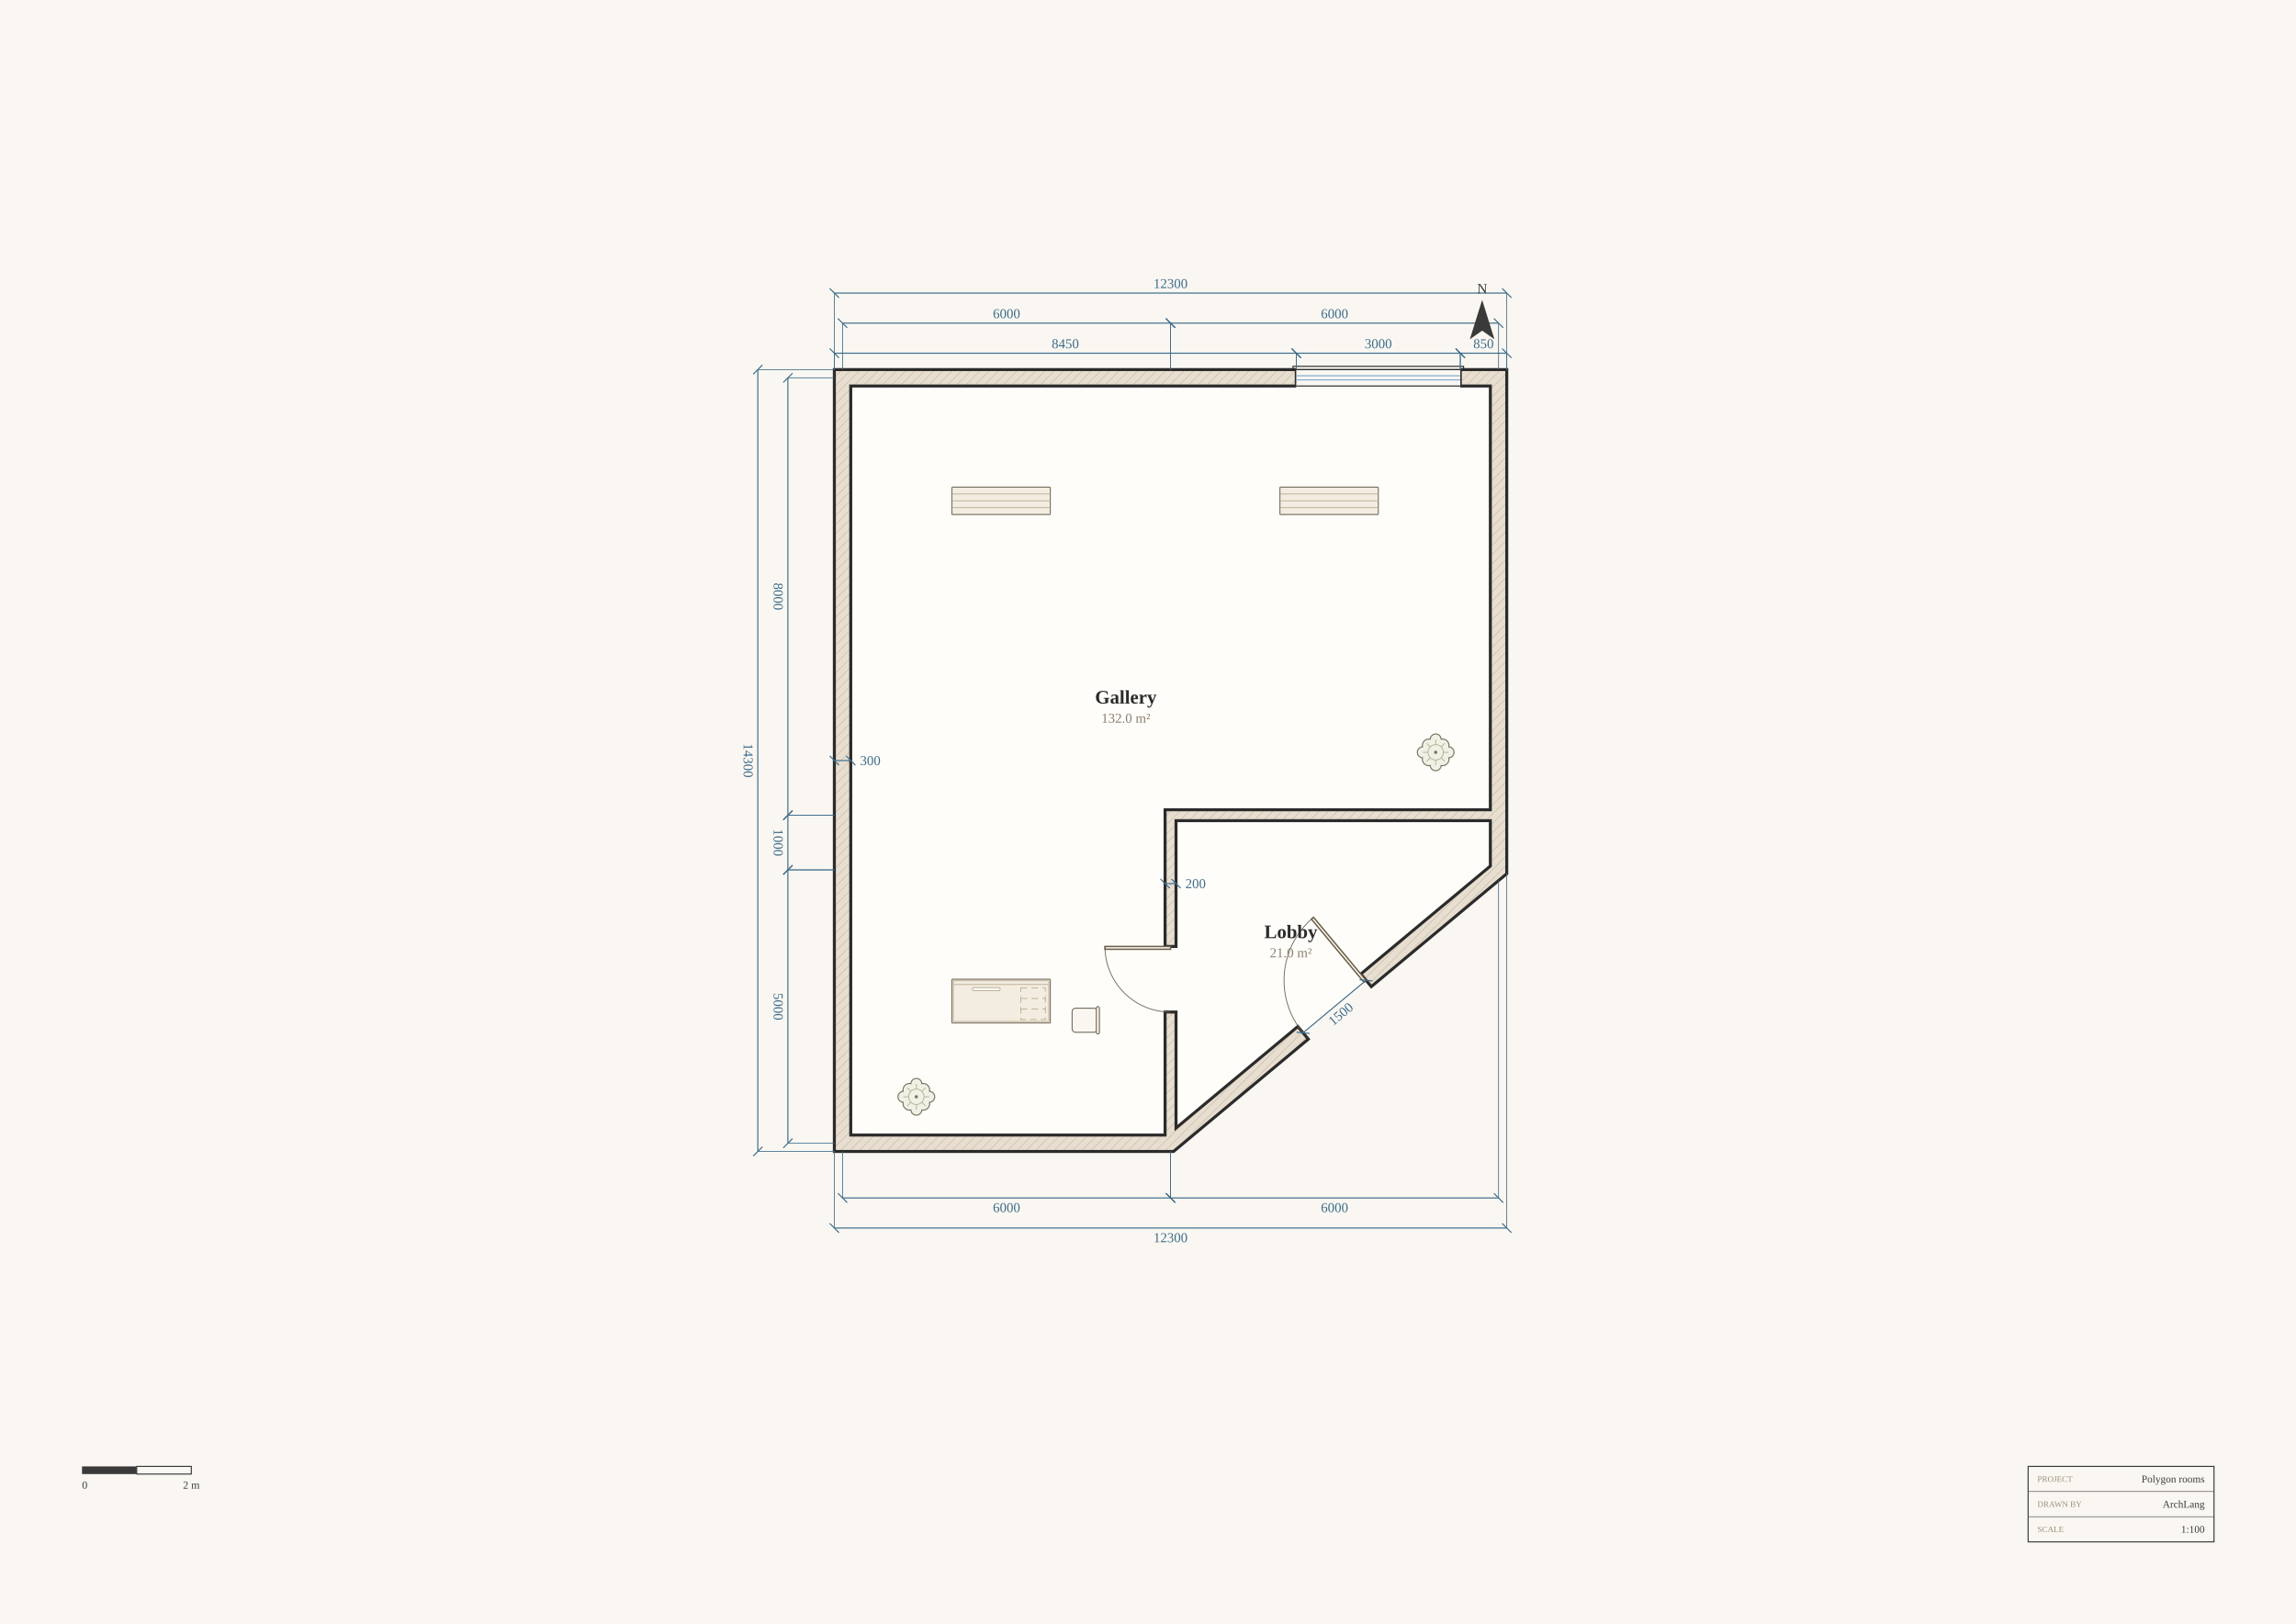
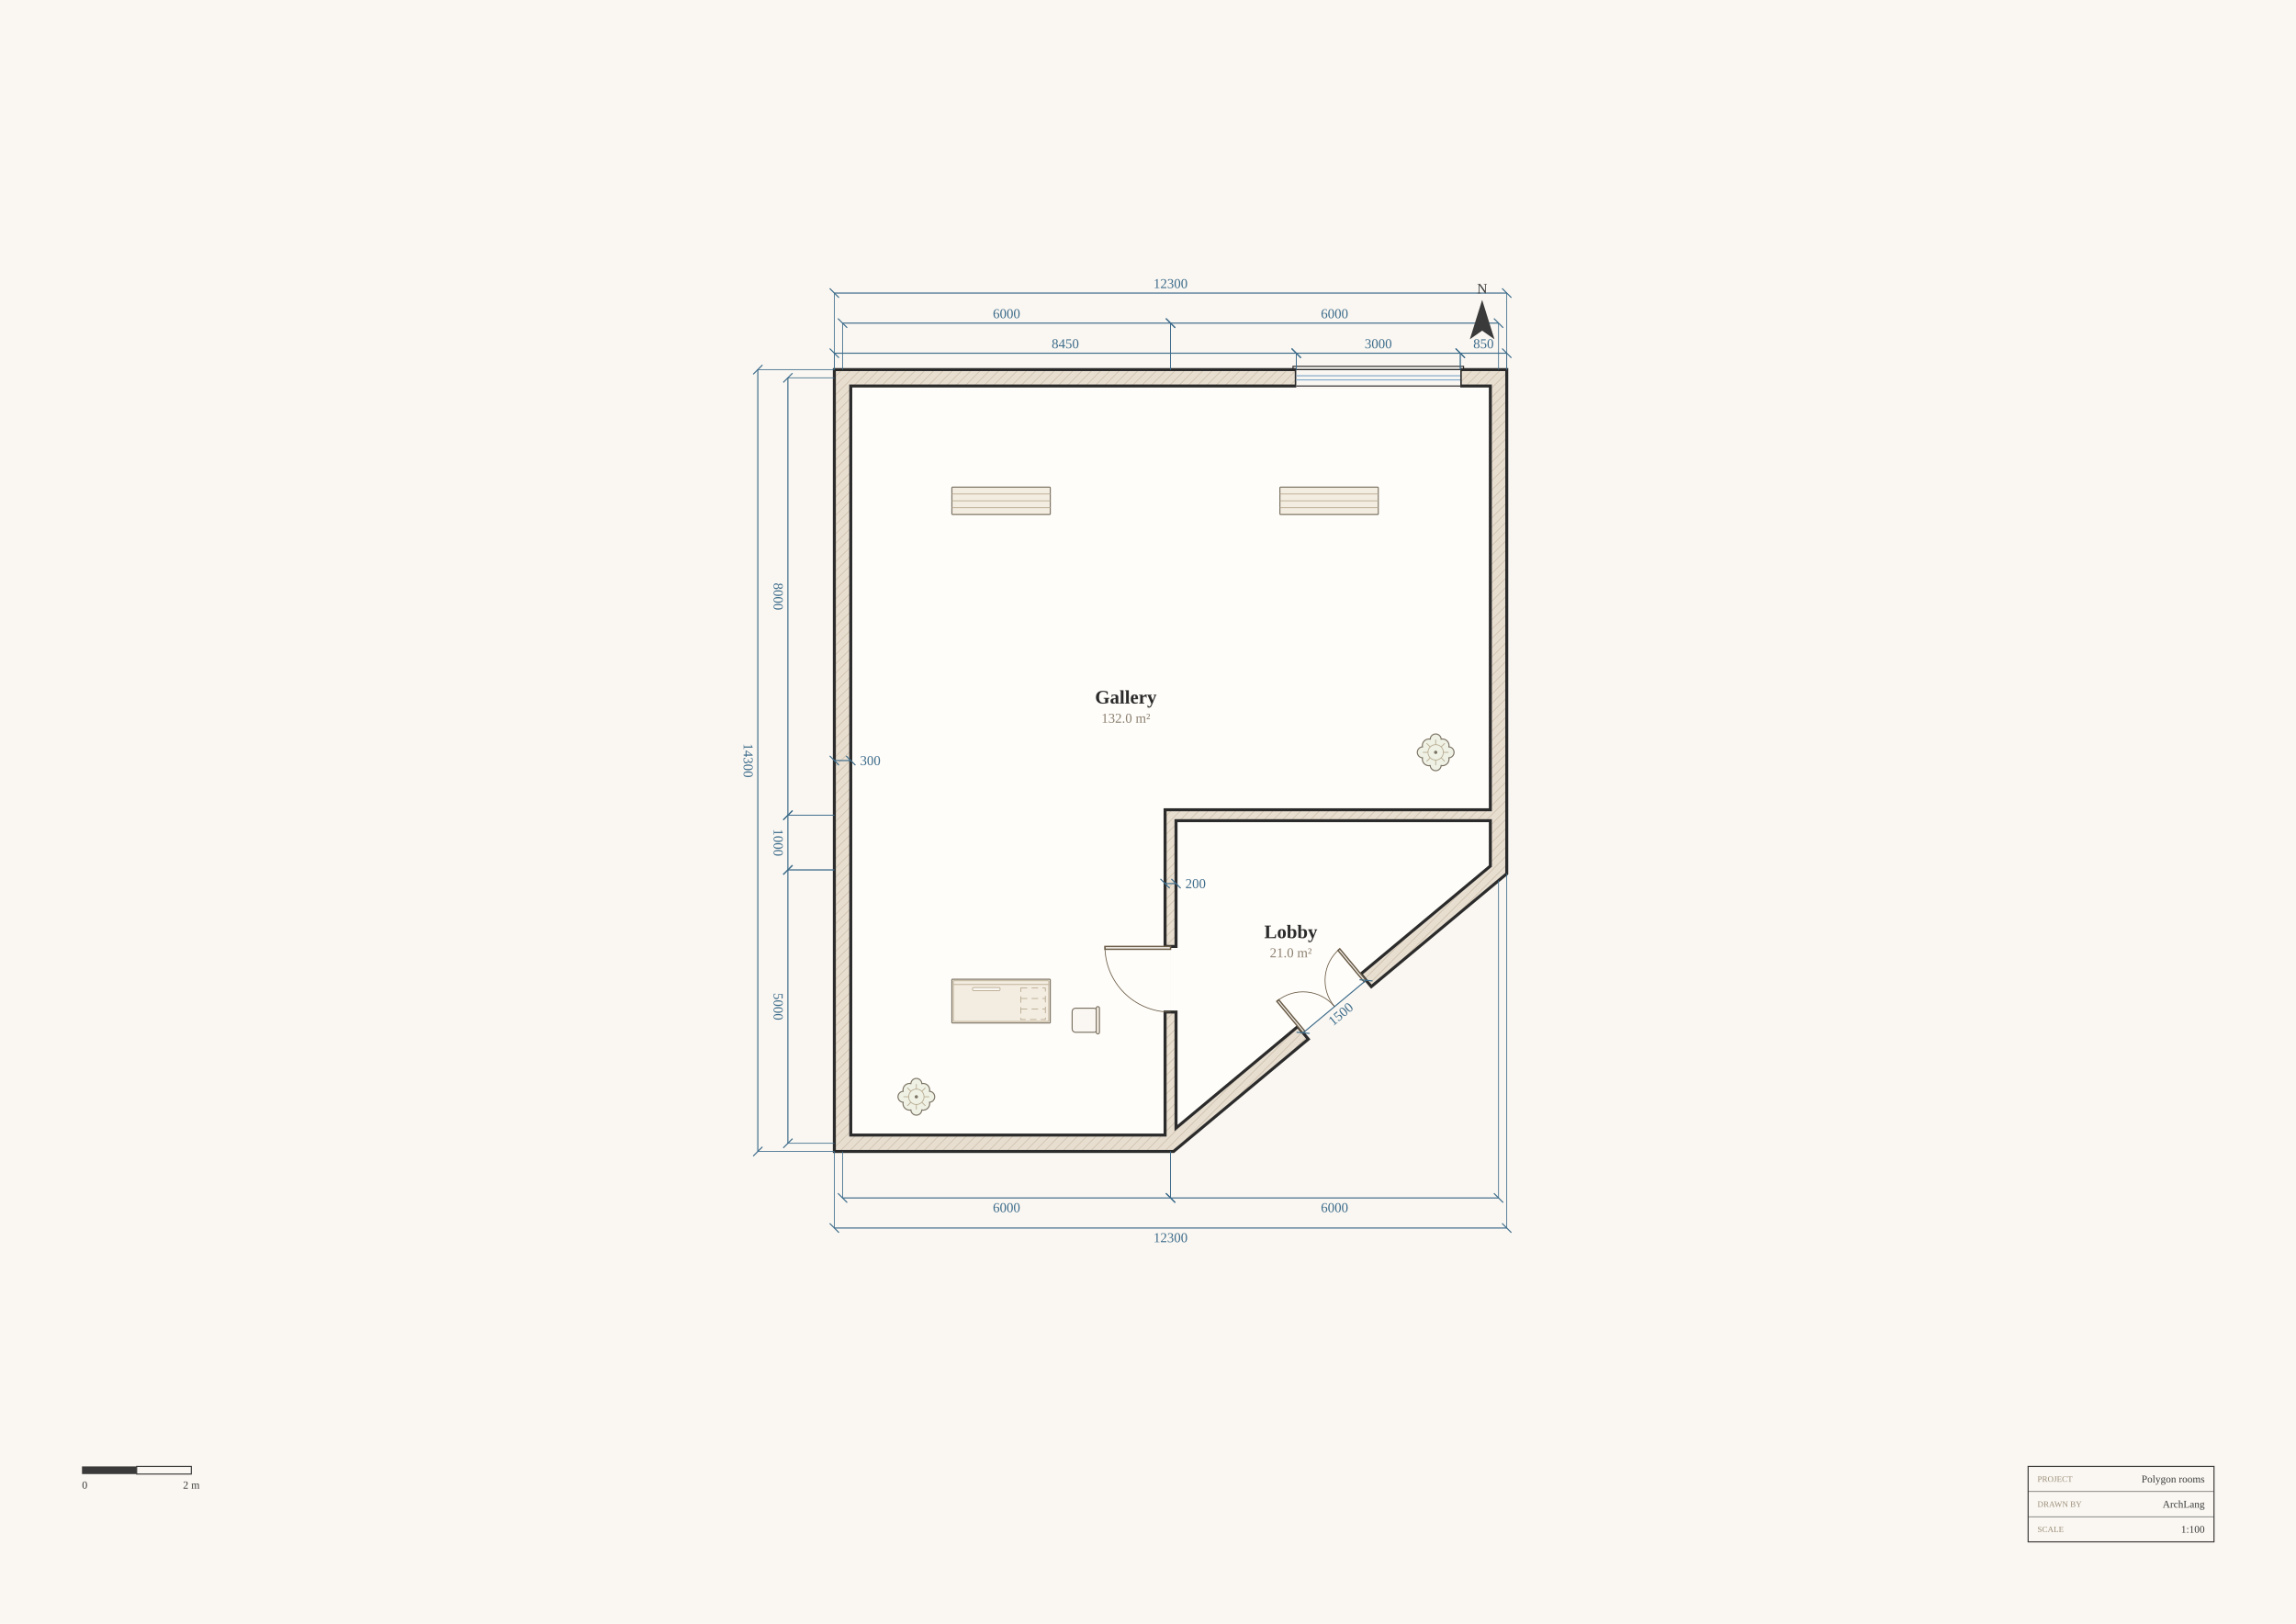
<svg xmlns="http://www.w3.org/2000/svg" width="420mm" height="297mm" viewBox="-15412.5 -6910 42000 29700" font-family="Georgia, 'Times New Roman', serif">
  <defs>
    <pattern id="poche" patternUnits="userSpaceOnUse" width="120" height="120" patternTransform="rotate(45)">
      <rect width="120" height="120" fill="#e7ded0" />
      <line x1="0" y1="0" x2="0" y2="120" stroke="#b9a98f" stroke-width="13.86" />
    </pattern>
  </defs>
  <rect x="-15412.5" y="-6910" width="42000" height="29700" fill="#faf7f2" />
  <g id="A-FLOR">
    <polygon points="0,0 12000,0 12000,8000 6000,8000 6000,14000 0,14000" fill="#fffdf9" />
    <polygon points="6000,8000 12000,8000 12000,9000 6000,14000" fill="#fffdf9" />
  </g>
  <g id="A-FURN">
    <path d="M 2010,2000 L 3790,2000 A 10 10 0 0 1 3800,2010 L 3800,2490 A 10 10 0 0 1 3790,2500 L 2010,2500 A 10 10 0 0 1 2000,2490 L 2000,2010 A 10 10 0 0 1 2010,2000 Z" fill="#f3ece0" stroke="#7b7364" stroke-width="19.8" />
    <line x1="2000" y1="2125" x2="3800" y2="2125" stroke="#b7a98f" stroke-width="14.3" />
    <line x1="2000" y1="2250" x2="3800" y2="2250" stroke="#b7a98f" stroke-width="14.3" />
    <line x1="2000" y1="2375" x2="3800" y2="2375" stroke="#b7a98f" stroke-width="14.3" />
    <path d="M 8010,2000 L 9790,2000 A 10 10 0 0 1 9800,2010 L 9800,2490 A 10 10 0 0 1 9790,2500 L 8010,2500 A 10 10 0 0 1 8000,2490 L 8000,2010 A 10 10 0 0 1 8010,2000 Z" fill="#f3ece0" stroke="#7b7364" stroke-width="19.8" />
    <line x1="8000" y1="2125" x2="9800" y2="2125" stroke="#b7a98f" stroke-width="14.3" />
    <line x1="8000" y1="2250" x2="9800" y2="2250" stroke="#b7a98f" stroke-width="14.3" />
    <line x1="8000" y1="2375" x2="9800" y2="2375" stroke="#b7a98f" stroke-width="14.3" />
    <path d="M 11092.13,6749.71 A 100.51 100.51 0 0 1 11186,6850 A 100.51 100.51 0 0 1 11092.13,6950.29 A 120.7 120.7 0 0 1 10950.29,7092.13 A 100.51 100.51 0 0 1 10850,7186 A 100.51 100.51 0 0 1 10749.71,7092.13 A 120.7 120.7 0 0 1 10607.87,6950.29 A 100.51 100.51 0 0 1 10514,6850 A 100.51 100.51 0 0 1 10607.87,6749.71 A 120.7 120.7 0 0 1 10749.71,6607.87 A 100.51 100.51 0 0 1 10850,6514 A 100.51 100.51 0 0 1 10950.29,6607.87 A 120.7 120.7 0 0 1 11092.13,6749.71 Z" fill="#eef1e4" stroke="#7b7364" stroke-width="19.8" />
    <circle cx="10850" cy="6850" r="141.12" fill="none" stroke="#b7a98f" stroke-width="14.3" />
    <line x1="10991.12" y1="6850" x2="11085.2" y2="6850" stroke="#b7a98f" stroke-width="14.3" />
    <line x1="10949.79" y1="6949.79" x2="11016.31" y2="7016.31" stroke="#b7a98f" stroke-width="14.3" />
    <line x1="10850" y1="6991.12" x2="10850" y2="7085.2" stroke="#b7a98f" stroke-width="14.3" />
    <line x1="10750.21" y1="6949.79" x2="10683.69" y2="7016.31" stroke="#b7a98f" stroke-width="14.3" />
    <line x1="10708.88" y1="6850" x2="10614.8" y2="6850" stroke="#b7a98f" stroke-width="14.3" />
    <line x1="10750.21" y1="6750.21" x2="10683.69" y2="6683.69" stroke="#b7a98f" stroke-width="14.3" />
    <line x1="10850" y1="6708.88" x2="10850" y2="6614.8" stroke="#b7a98f" stroke-width="14.3" />
    <line x1="10949.79" y1="6750.21" x2="11016.31" y2="6683.69" stroke="#b7a98f" stroke-width="14.3" />
    <circle cx="10850" cy="6850" r="20.16" fill="#7b7364" stroke="#7b7364" stroke-width="19.8" />
    <path d="M 1592.13,13049.71 A 100.51 100.51 0 0 1 1686,13150 A 100.51 100.51 0 0 1 1592.13,13250.29 A 120.7 120.7 0 0 1 1450.29,13392.13 A 100.51 100.51 0 0 1 1350,13486 A 100.51 100.51 0 0 1 1249.71,13392.13 A 120.7 120.7 0 0 1 1107.87,13250.29 A 100.51 100.51 0 0 1 1014,13150 A 100.51 100.51 0 0 1 1107.87,13049.71 A 120.7 120.7 0 0 1 1249.71,12907.87 A 100.51 100.51 0 0 1 1350,12814 A 100.51 100.51 0 0 1 1450.29,12907.87 A 120.7 120.7 0 0 1 1592.13,13049.71 Z" fill="#eef1e4" stroke="#7b7364" stroke-width="19.8" />
    <circle cx="1350" cy="13150" r="141.12" fill="none" stroke="#b7a98f" stroke-width="14.3" />
    <line x1="1491.12" y1="13150" x2="1585.2" y2="13150" stroke="#b7a98f" stroke-width="14.3" />
    <line x1="1449.79" y1="13249.79" x2="1516.31" y2="13316.31" stroke="#b7a98f" stroke-width="14.3" />
    <line x1="1350" y1="13291.12" x2="1350" y2="13385.2" stroke="#b7a98f" stroke-width="14.3" />
    <line x1="1250.21" y1="13249.79" x2="1183.69" y2="13316.31" stroke="#b7a98f" stroke-width="14.3" />
    <line x1="1208.88" y1="13150" x2="1114.8" y2="13150" stroke="#b7a98f" stroke-width="14.3" />
    <line x1="1250.21" y1="13050.21" x2="1183.69" y2="12983.69" stroke="#b7a98f" stroke-width="14.3" />
    <line x1="1350" y1="13008.88" x2="1350" y2="12914.8" stroke="#b7a98f" stroke-width="14.3" />
    <line x1="1449.79" y1="13050.21" x2="1516.31" y2="12983.69" stroke="#b7a98f" stroke-width="14.3" />
    <circle cx="1350" cy="13150" r="20.16" fill="#7b7364" stroke="#7b7364" stroke-width="19.8" />
    <path d="M 2008,11000 L 3792,11000 A 8 8 0 0 1 3800,11008 L 3800,11792 A 8 8 0 0 1 3792,11800 L 2008,11800 A 8 8 0 0 1 2000,11792 L 2000,11008 A 8 8 0 0 1 2008,11000 Z" fill="#f3ece0" stroke="#7b7364" stroke-width="19.8" />
    <path d="M 2034.4,11028 L 3765.6,11028 A 6.4 6.4 0 0 1 3772,11034.4 L 3772,11765.6 A 6.4 6.4 0 0 1 3765.6,11772 L 2034.4,11772 A 6.4 6.4 0 0 1 2028,11765.6 L 2028,11034.4 A 6.4 6.4 0 0 1 2034.4,11028 Z" fill="none" stroke="#b7a98f" stroke-width="14.3" />
    <line x1="2028" y1="11096" x2="3772" y2="11096" stroke="#b7a98f" stroke-width="14.3" />
    <polygon points="3260,11160 3710,11160 3710,11736 3260,11736" fill="none" stroke="#b7a98f" stroke-width="14.3" stroke-dasharray="118.8 79.2" />
    <line x1="3260" y1="11352" x2="3710" y2="11352" stroke="#b7a98f" stroke-width="14.3" stroke-dasharray="118.8 79.2" />
    <line x1="3260" y1="11544" x2="3710" y2="11544" stroke="#b7a98f" stroke-width="14.3" stroke-dasharray="118.8 79.2" />
    <path d="M 2397.6,11152 L 2862.4,11152 A 19.6 19.6 0 0 1 2882,11171.6 L 2882,11188.4 A 19.6 19.6 0 0 1 2862.4,11208 L 2397.6,11208 A 19.6 19.6 0 0 1 2378,11188.4 L 2378,11171.6 A 19.6 19.6 0 0 1 2397.6,11152 Z" fill="#faf7f2" stroke="#b7a98f" stroke-width="14.3" />
    <path d="M 4660,11590 L 4660,11910 A 60 60 0 0 1 4600,11970 L 4260,11970 A 60 60 0 0 1 4200,11910 L 4200,11590 A 60 60 0 0 1 4260,11530 L 4600,11530 A 60 60 0 0 1 4660,11590 Z" fill="#faf7f2" stroke="#7b7364" stroke-width="19.8" />
    <path d="M 4700,11530 L 4700,11970 A 30 30 0 0 1 4670,12000 A 30 30 0 0 1 4640,11970 L 4640,11530 A 30 30 0 0 1 4670,11500 A 30 30 0 0 1 4700,11530 Z" fill="#f3ece0" stroke="#7b7364" stroke-width="19.8" />
  </g>
  <g id="A-WALL">
    <path d="M -150,-150 L 8300,-150 L 8300,150 L 150,150 L 150,13850 L 5900,13850 L 5900,11600 L 6100,11600 L 6100,13721.41 L 8327.81,11864.91 L 8519.86,12095.37 L 6054.31,14150 L -150,14150 Z M 11300,-150 L 12150,-150 L 12150,9070.26 L 9672.19,11135.09 L 9480.14,10904.63 L 11850,8929.74 L 11850,8100 L 6100,8100 L 6100,10400 L 5900,10400 L 5900,7900 L 11850,7900 L 11850,150 L 11300,150 Z" fill="url(#poche)" fill-rule="nonzero" />
    <path d="M -150,-150 L 8300,-150 L 8300,150 L 150,150 L 150,13850 L 5900,13850 L 5900,11600 L 6100,11600 L 6100,13721.41 L 8327.81,11864.91 L 8519.86,12095.37 L 6054.31,14150 L -150,14150 Z M 11300,-150 L 12150,-150 L 12150,9070.26 L 9672.19,11135.09 L 9480.14,10904.63 L 11850,8929.74 L 11850,8100 L 6100,8100 L 6100,10400 L 5900,10400 L 5900,7900 L 11850,7900 L 11850,150 L 11300,150 Z" fill="none" stroke="#2b2b2b" stroke-width="55" stroke-linejoin="miter" stroke-miterlimit="4" />
  </g>
  <g id="A-DOOR">
    <polygon points="9480.14,10904.63 8327.81,11864.91 8519.86,12095.37 9672.19,11135.09" fill="none" />
-     <polygon points="9576.17,11019.86 8615.89,9867.53 8576.91,9901.17 9536.62,11052.82" fill="#faf7f2" stroke="#6b5d49" stroke-width="25.74" />
-     <path d="M 8615.89,9867.53 A 1500 1500 0 0 0 8423.83,11980.14" fill="none" stroke="#6b5d49" stroke-width="14.3" />
+     <polygon points="9576.17,11019.86 9096.03,10443.7 9062.32,10473.54 9541.6,11048.67" fill="#faf7f2" stroke="#6b5d49" stroke-width="25.74" />
+     <path d="M 9096.03,10443.7 A 750 750 0 0 0 9000,11500" fill="none" stroke="#6b5d49" stroke-width="14.3" />
+     <polygon points="8423.83,11980.14 7943.7,11403.97 7979.13,11376.2 8458.4,11951.33" fill="#faf7f2" stroke="#6b5d49" stroke-width="25.74" />
+     <path d="M 7943.7,11403.97 A 750 750 0 0 1 9000,11500" fill="none" stroke="#6b5d49" stroke-width="14.3" />
    <polygon points="5900,10400 5900,11600 6100,11600 6100,10400" fill="none" />
    <polygon points="6000,10400 4800,10400 4801.1,10451.48 6000,10451.48" fill="#faf7f2" stroke="#6b5d49" stroke-width="25.74" />
    <path d="M 4800,10400 A 1200 1200 0 0 0 6000,11600" fill="none" stroke="#6b5d49" stroke-width="14.3" />
  </g>
  <g id="A-GLAZ">
    <polygon points="8300,205 11300,205 11300,-205 8300,-205" fill="#faf7f2" />
    <line x1="8300" y1="150" x2="11300" y2="150" stroke="#2b2b2b" stroke-width="19.8" />
    <line x1="8300" y1="-150" x2="11300" y2="-150" stroke="#2b2b2b" stroke-width="19.8" />
    <line x1="8300" y1="37.5" x2="11300" y2="37.5" stroke="#7fa8c9" stroke-width="19.8" />
    <line x1="8300" y1="-37.5" x2="11300" y2="-37.5" stroke="#7fa8c9" stroke-width="19.8" />
    <polygon points="8240,-150 8240,-210 11360,-210 11360,-150" fill="none" stroke="#2b2b2b" stroke-width="19.8" />
  </g>
  <g id="A-ANNO-TEXT">
    <text x="5181.82" y="5839.09" font-size="350" fill="#2b2b2b" text-anchor="middle" dominant-baseline="central" font-weight="600">Gallery</text>
    <text x="5181.82" y="6224.09" font-size="250" fill="#8a7f70" text-anchor="middle" dominant-baseline="central">132.0 m²</text>
    <text x="8200" y="10130" font-size="350" fill="#2b2b2b" text-anchor="middle" dominant-baseline="central" font-weight="600">Lobby</text>
    <text x="8200" y="10515" font-size="250" fill="#8a7f70" text-anchor="middle" dominant-baseline="central">21.0 m²</text>
  </g>
  <g id="A-ANNO-DIMS">
    <line x1="8423.83" y1="11980.14" x2="9576.17" y2="11019.86" stroke="#3c6b8a" stroke-width="19.8" />
    <line x1="8543.34" y1="11991" x2="8304.32" y2="11969.28" stroke="#3c6b8a" stroke-width="19.8" />
    <line x1="9695.68" y1="11030.72" x2="9456.66" y2="11009" stroke="#3c6b8a" stroke-width="19.8" />
    <text x="9112.03" y="11634.44" font-size="250" fill="#3c6b8a" text-anchor="middle" dominant-baseline="central" transform="rotate(-39.81 9112.03 11634.44)">1500</text>
    <line x1="0" y1="14150" x2="0" y2="15000" stroke="#3c6b8a" stroke-width="13.86" />
    <line x1="6000" y1="14150" x2="6000" y2="15000" stroke="#3c6b8a" stroke-width="13.86" />
    <line x1="0" y1="15000" x2="6000" y2="15000" stroke="#3c6b8a" stroke-width="19.8" />
    <line x1="84.85" y1="15084.85" x2="-84.85" y2="14915.15" stroke="#3c6b8a" stroke-width="19.8" />
    <line x1="6084.85" y1="15084.85" x2="5915.15" y2="14915.15" stroke="#3c6b8a" stroke-width="19.8" />
    <text x="3000" y="15175" font-size="250" fill="#3c6b8a" text-anchor="middle" dominant-baseline="central" transform="rotate(0 3000 15175)">6000</text>
    <line x1="6000" y1="14150" x2="6000" y2="15000" stroke="#3c6b8a" stroke-width="13.86" />
    <line x1="12000" y1="9195.26" x2="12000" y2="15000" stroke="#3c6b8a" stroke-width="13.86" />
    <line x1="6000" y1="15000" x2="12000" y2="15000" stroke="#3c6b8a" stroke-width="19.8" />
    <line x1="6084.85" y1="15084.85" x2="5915.15" y2="14915.15" stroke="#3c6b8a" stroke-width="19.8" />
    <line x1="12084.85" y1="15084.85" x2="11915.15" y2="14915.15" stroke="#3c6b8a" stroke-width="19.8" />
    <text x="9000" y="15175" font-size="250" fill="#3c6b8a" text-anchor="middle" dominant-baseline="central" transform="rotate(0 9000 15175)">6000</text>
    <line x1="-150" y1="14150" x2="-150" y2="15550" stroke="#3c6b8a" stroke-width="13.86" />
    <line x1="12150" y1="9070.26" x2="12150" y2="15550" stroke="#3c6b8a" stroke-width="13.86" />
    <line x1="-150" y1="15550" x2="12150" y2="15550" stroke="#3c6b8a" stroke-width="19.8" />
    <line x1="-65.15" y1="15634.85" x2="-234.85" y2="15465.15" stroke="#3c6b8a" stroke-width="19.8" />
    <line x1="12234.85" y1="15634.85" x2="12065.15" y2="15465.15" stroke="#3c6b8a" stroke-width="19.8" />
    <text x="6000" y="15725" font-size="250" fill="#3c6b8a" text-anchor="middle" dominant-baseline="central" transform="rotate(0 6000 15725)">12300</text>
    <line x1="-150" y1="0" x2="-1000" y2="0" stroke="#3c6b8a" stroke-width="13.86" />
    <line x1="-150" y1="8000" x2="-1000" y2="8000" stroke="#3c6b8a" stroke-width="13.86" />
    <line x1="-1000" y1="0" x2="-1000" y2="8000" stroke="#3c6b8a" stroke-width="19.8" />
    <line x1="-1084.85" y1="84.85" x2="-915.15" y2="-84.85" stroke="#3c6b8a" stroke-width="19.8" />
    <line x1="-1084.85" y1="8084.85" x2="-915.15" y2="7915.15" stroke="#3c6b8a" stroke-width="19.8" />
    <text x="-1175" y="4000" font-size="250" fill="#3c6b8a" text-anchor="middle" dominant-baseline="central" transform="rotate(90 -1175 4000)">8000</text>
    <line x1="-150" y1="8000" x2="-1000" y2="8000" stroke="#3c6b8a" stroke-width="13.86" />
    <line x1="-150" y1="9000" x2="-1000" y2="9000" stroke="#3c6b8a" stroke-width="13.86" />
    <line x1="-1000" y1="8000" x2="-1000" y2="9000" stroke="#3c6b8a" stroke-width="19.8" />
    <line x1="-1084.85" y1="8084.85" x2="-915.15" y2="7915.15" stroke="#3c6b8a" stroke-width="19.8" />
    <line x1="-1084.85" y1="9084.85" x2="-915.15" y2="8915.15" stroke="#3c6b8a" stroke-width="19.8" />
    <text x="-1175" y="8500" font-size="250" fill="#3c6b8a" text-anchor="middle" dominant-baseline="central" transform="rotate(90 -1175 8500)">1000</text>
    <line x1="-150" y1="9000" x2="-1000" y2="9000" stroke="#3c6b8a" stroke-width="13.86" />
    <line x1="-150" y1="14000" x2="-1000" y2="14000" stroke="#3c6b8a" stroke-width="13.86" />
    <line x1="-1000" y1="9000" x2="-1000" y2="14000" stroke="#3c6b8a" stroke-width="19.8" />
    <line x1="-1084.85" y1="9084.85" x2="-915.15" y2="8915.15" stroke="#3c6b8a" stroke-width="19.8" />
    <line x1="-1084.85" y1="14084.85" x2="-915.15" y2="13915.15" stroke="#3c6b8a" stroke-width="19.8" />
    <text x="-1175" y="11500" font-size="250" fill="#3c6b8a" text-anchor="middle" dominant-baseline="central" transform="rotate(90 -1175 11500)">5000</text>
    <line x1="-150" y1="-150" x2="-1550" y2="-150" stroke="#3c6b8a" stroke-width="13.86" />
    <line x1="-150" y1="14150" x2="-1550" y2="14150" stroke="#3c6b8a" stroke-width="13.86" />
    <line x1="-1550" y1="-150" x2="-1550" y2="14150" stroke="#3c6b8a" stroke-width="19.8" />
    <line x1="-1634.85" y1="-65.15" x2="-1465.15" y2="-234.85" stroke="#3c6b8a" stroke-width="19.8" />
    <line x1="-1634.85" y1="14234.85" x2="-1465.15" y2="14065.15" stroke="#3c6b8a" stroke-width="19.8" />
    <text x="-1725" y="7000" font-size="250" fill="#3c6b8a" text-anchor="middle" dominant-baseline="central" transform="rotate(90 -1725 7000)">14300</text>
    <line x1="8300" y1="-150" x2="8300" y2="-450" stroke="#3c6b8a" stroke-width="13.86" />
    <line x1="-150" y1="-150" x2="-150" y2="-450" stroke="#3c6b8a" stroke-width="13.86" />
    <line x1="8300" y1="-450" x2="-150" y2="-450" stroke="#3c6b8a" stroke-width="19.8" />
    <line x1="8215.15" y1="-534.85" x2="8384.85" y2="-365.15" stroke="#3c6b8a" stroke-width="19.8" />
    <line x1="-234.85" y1="-534.85" x2="-65.15" y2="-365.15" stroke="#3c6b8a" stroke-width="19.8" />
    <text x="4075" y="-625" font-size="250" fill="#3c6b8a" text-anchor="middle" dominant-baseline="central" transform="rotate(0 4075 -625)">8450</text>
    <line x1="11300" y1="-150" x2="11300" y2="-450" stroke="#3c6b8a" stroke-width="13.86" />
    <line x1="8300" y1="-150" x2="8300" y2="-450" stroke="#3c6b8a" stroke-width="13.86" />
    <line x1="11300" y1="-450" x2="8300" y2="-450" stroke="#3c6b8a" stroke-width="19.8" />
    <line x1="11215.15" y1="-534.85" x2="11384.85" y2="-365.15" stroke="#3c6b8a" stroke-width="19.8" />
    <line x1="8215.15" y1="-534.85" x2="8384.85" y2="-365.15" stroke="#3c6b8a" stroke-width="19.8" />
    <text x="9800" y="-625" font-size="250" fill="#3c6b8a" text-anchor="middle" dominant-baseline="central" transform="rotate(0 9800 -625)">3000</text>
    <line x1="12150" y1="-150" x2="12150" y2="-450" stroke="#3c6b8a" stroke-width="13.86" />
    <line x1="11300" y1="-150" x2="11300" y2="-450" stroke="#3c6b8a" stroke-width="13.86" />
    <line x1="12150" y1="-450" x2="11300" y2="-450" stroke="#3c6b8a" stroke-width="19.8" />
    <line x1="12065.15" y1="-534.85" x2="12234.85" y2="-365.15" stroke="#3c6b8a" stroke-width="19.8" />
    <line x1="11215.15" y1="-534.85" x2="11384.85" y2="-365.15" stroke="#3c6b8a" stroke-width="19.8" />
    <text x="11725" y="-625" font-size="250" fill="#3c6b8a" text-anchor="middle" dominant-baseline="central" transform="rotate(0 11725 -625)">850</text>
    <line x1="6000" y1="-150" x2="6000" y2="-1000" stroke="#3c6b8a" stroke-width="13.86" />
    <line x1="0" y1="-150" x2="0" y2="-1000" stroke="#3c6b8a" stroke-width="13.86" />
    <line x1="6000" y1="-1000" x2="0" y2="-1000" stroke="#3c6b8a" stroke-width="19.8" />
    <line x1="5915.15" y1="-1084.85" x2="6084.85" y2="-915.15" stroke="#3c6b8a" stroke-width="19.8" />
    <line x1="-84.85" y1="-1084.85" x2="84.85" y2="-915.15" stroke="#3c6b8a" stroke-width="19.8" />
    <text x="3000" y="-1175" font-size="250" fill="#3c6b8a" text-anchor="middle" dominant-baseline="central" transform="rotate(0 3000 -1175)">6000</text>
    <line x1="12000" y1="-150" x2="12000" y2="-1000" stroke="#3c6b8a" stroke-width="13.86" />
    <line x1="6000" y1="-150" x2="6000" y2="-1000" stroke="#3c6b8a" stroke-width="13.86" />
    <line x1="12000" y1="-1000" x2="6000" y2="-1000" stroke="#3c6b8a" stroke-width="19.8" />
    <line x1="11915.15" y1="-1084.85" x2="12084.85" y2="-915.15" stroke="#3c6b8a" stroke-width="19.8" />
    <line x1="5915.15" y1="-1084.85" x2="6084.85" y2="-915.15" stroke="#3c6b8a" stroke-width="19.8" />
    <text x="9000" y="-1175" font-size="250" fill="#3c6b8a" text-anchor="middle" dominant-baseline="central" transform="rotate(0 9000 -1175)">6000</text>
    <line x1="12150" y1="-150" x2="12150" y2="-1550" stroke="#3c6b8a" stroke-width="13.86" />
    <line x1="-150" y1="-150" x2="-150" y2="-1550" stroke="#3c6b8a" stroke-width="13.86" />
    <line x1="12150" y1="-1550" x2="-150" y2="-1550" stroke="#3c6b8a" stroke-width="19.8" />
    <line x1="12065.15" y1="-1634.85" x2="12234.85" y2="-1465.15" stroke="#3c6b8a" stroke-width="19.8" />
    <line x1="-234.85" y1="-1634.85" x2="-65.15" y2="-1465.15" stroke="#3c6b8a" stroke-width="19.8" />
    <text x="6000" y="-1725" font-size="250" fill="#3c6b8a" text-anchor="middle" dominant-baseline="central" transform="rotate(0 6000 -1725)">12300</text>
    <line x1="5900" y1="9250" x2="6100" y2="9250" stroke="#3c6b8a" stroke-width="19.8" />
    <line x1="5984.85" y1="9334.85" x2="5815.15" y2="9165.15" stroke="#3c6b8a" stroke-width="19.8" />
    <line x1="6184.85" y1="9334.85" x2="6015.15" y2="9165.15" stroke="#3c6b8a" stroke-width="19.8" />
    <text x="6457.5" y="9250" font-size="250" fill="#3c6b8a" text-anchor="middle" dominant-baseline="central" transform="rotate(0 6457.5 9250)">200</text>
    <line x1="150" y1="7000" x2="-150" y2="7000" stroke="#3c6b8a" stroke-width="19.8" />
    <line x1="65.15" y1="6915.15" x2="234.85" y2="7084.85" stroke="#3c6b8a" stroke-width="19.8" />
    <line x1="-234.85" y1="6915.15" x2="-65.15" y2="7084.85" stroke="#3c6b8a" stroke-width="19.8" />
    <text x="507.5" y="7000" font-size="250" fill="#3c6b8a" text-anchor="middle" dominant-baseline="central" transform="rotate(0 507.5 7000)">300</text>
  </g>
  <g>
    <polygon points="11700,-1425 11475,-705 11700,-862.5 11925,-705" fill="#3a3a3a" transform="rotate(0 11700 -975)" />
    <text x="11700" y="-1633" font-size="260" fill="#3a3a3a" text-anchor="middle" dominant-baseline="central">N</text>
  </g>
  <g>
    <rect x="-13912.5" y="19910" width="1000" height="140" fill="#3a3a3a" />
    <rect x="-12912.5" y="19910" width="1000" height="140" fill="none" stroke="#3a3a3a" stroke-width="19.8" />
    <text x="-13912.5" y="20250" font-size="200" fill="#3a3a3a" text-anchor="start" dominant-baseline="central">0</text>
    <text x="-11912.5" y="20250" font-size="200" fill="#3a3a3a" text-anchor="middle" dominant-baseline="central">2 m</text>
  </g>
  <g>
    <rect x="21687.5" y="19910" width="3400" height="1380" fill="none" stroke="#3a3a3a" stroke-width="19.8" />
    <text x="21857.5" y="20140" font-size="152" fill="#9a8d78" dominant-baseline="central">PROJECT</text>
    <text x="24917.5" y="20140" font-size="190" fill="#3a3a3a" text-anchor="end" dominant-baseline="central">Polygon rooms</text>
    <text x="21857.5" y="20600" font-size="152" fill="#9a8d78" dominant-baseline="central">DRAWN BY</text>
    <text x="24917.5" y="20600" font-size="190" fill="#3a3a3a" text-anchor="end" dominant-baseline="central">ArchLang</text>
    <line x1="21687.5" y1="20370" x2="25087.5" y2="20370" stroke="#3a3a3a" stroke-width="9.9" />
    <text x="21857.5" y="21060" font-size="152" fill="#9a8d78" dominant-baseline="central">SCALE</text>
    <text x="24917.5" y="21060" font-size="190" fill="#3a3a3a" text-anchor="end" dominant-baseline="central">1:100</text>
    <line x1="21687.5" y1="20830" x2="25087.5" y2="20830" stroke="#3a3a3a" stroke-width="9.9" />
  </g>
</svg>
